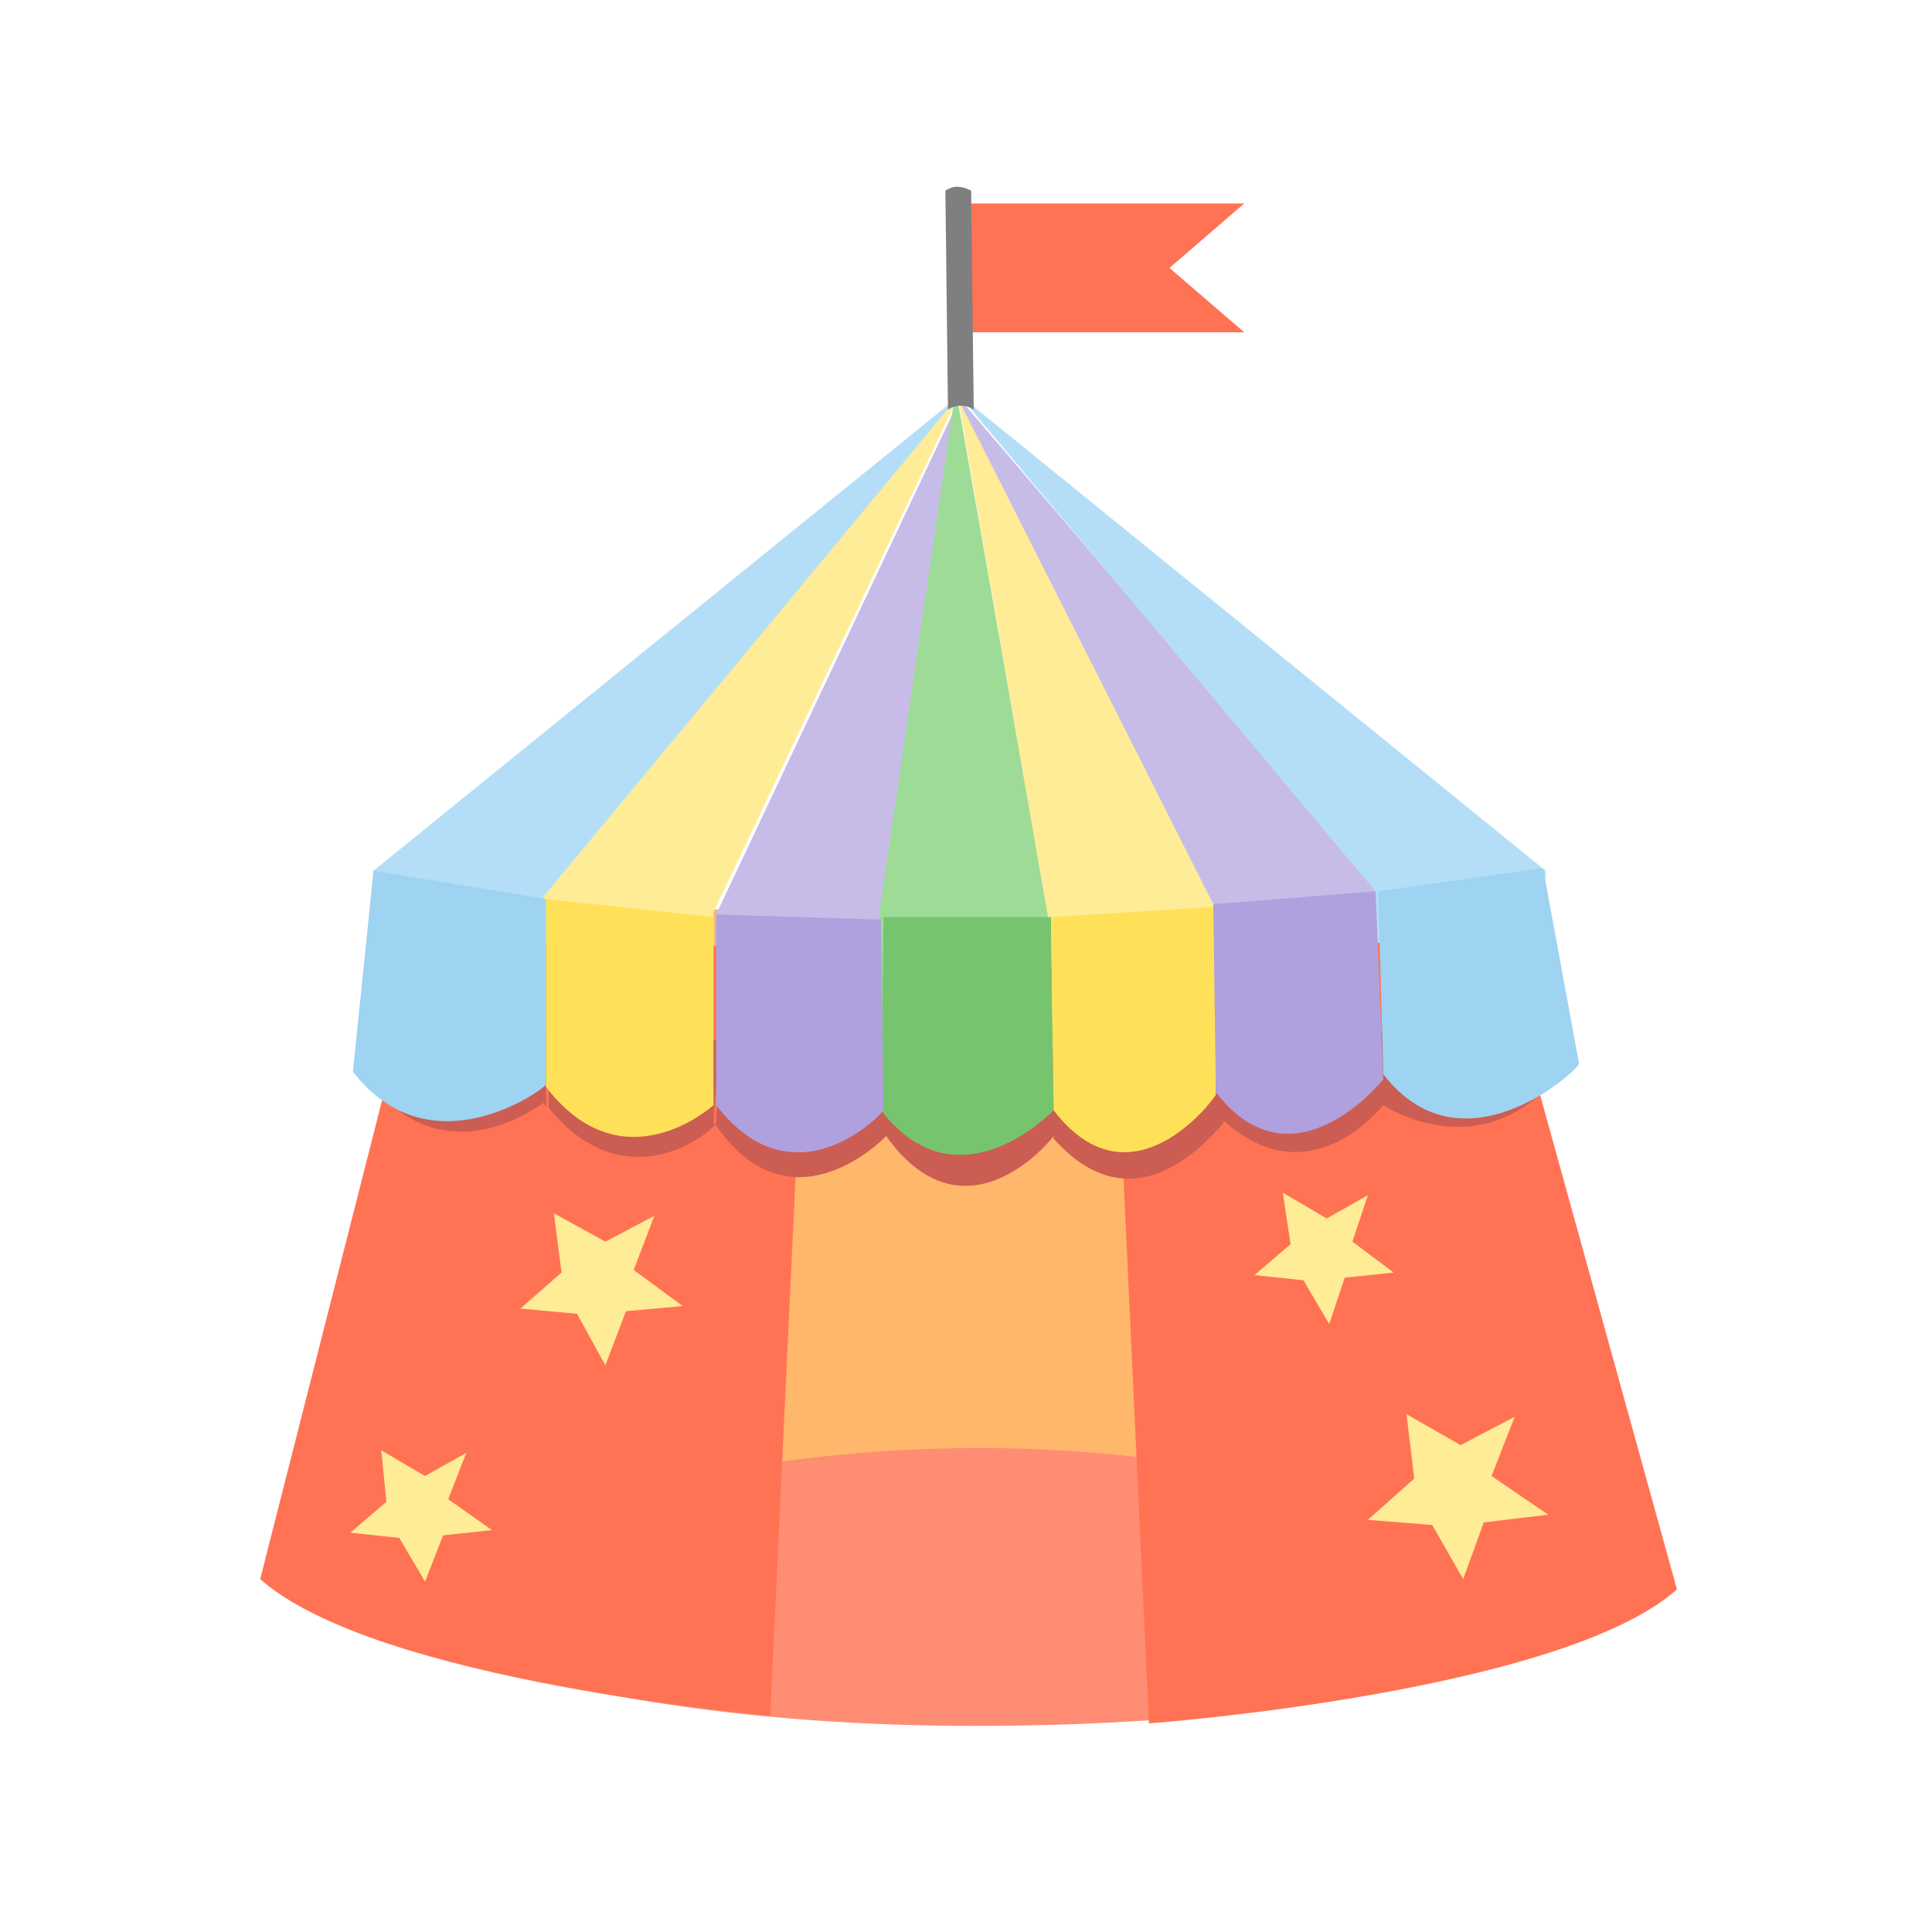
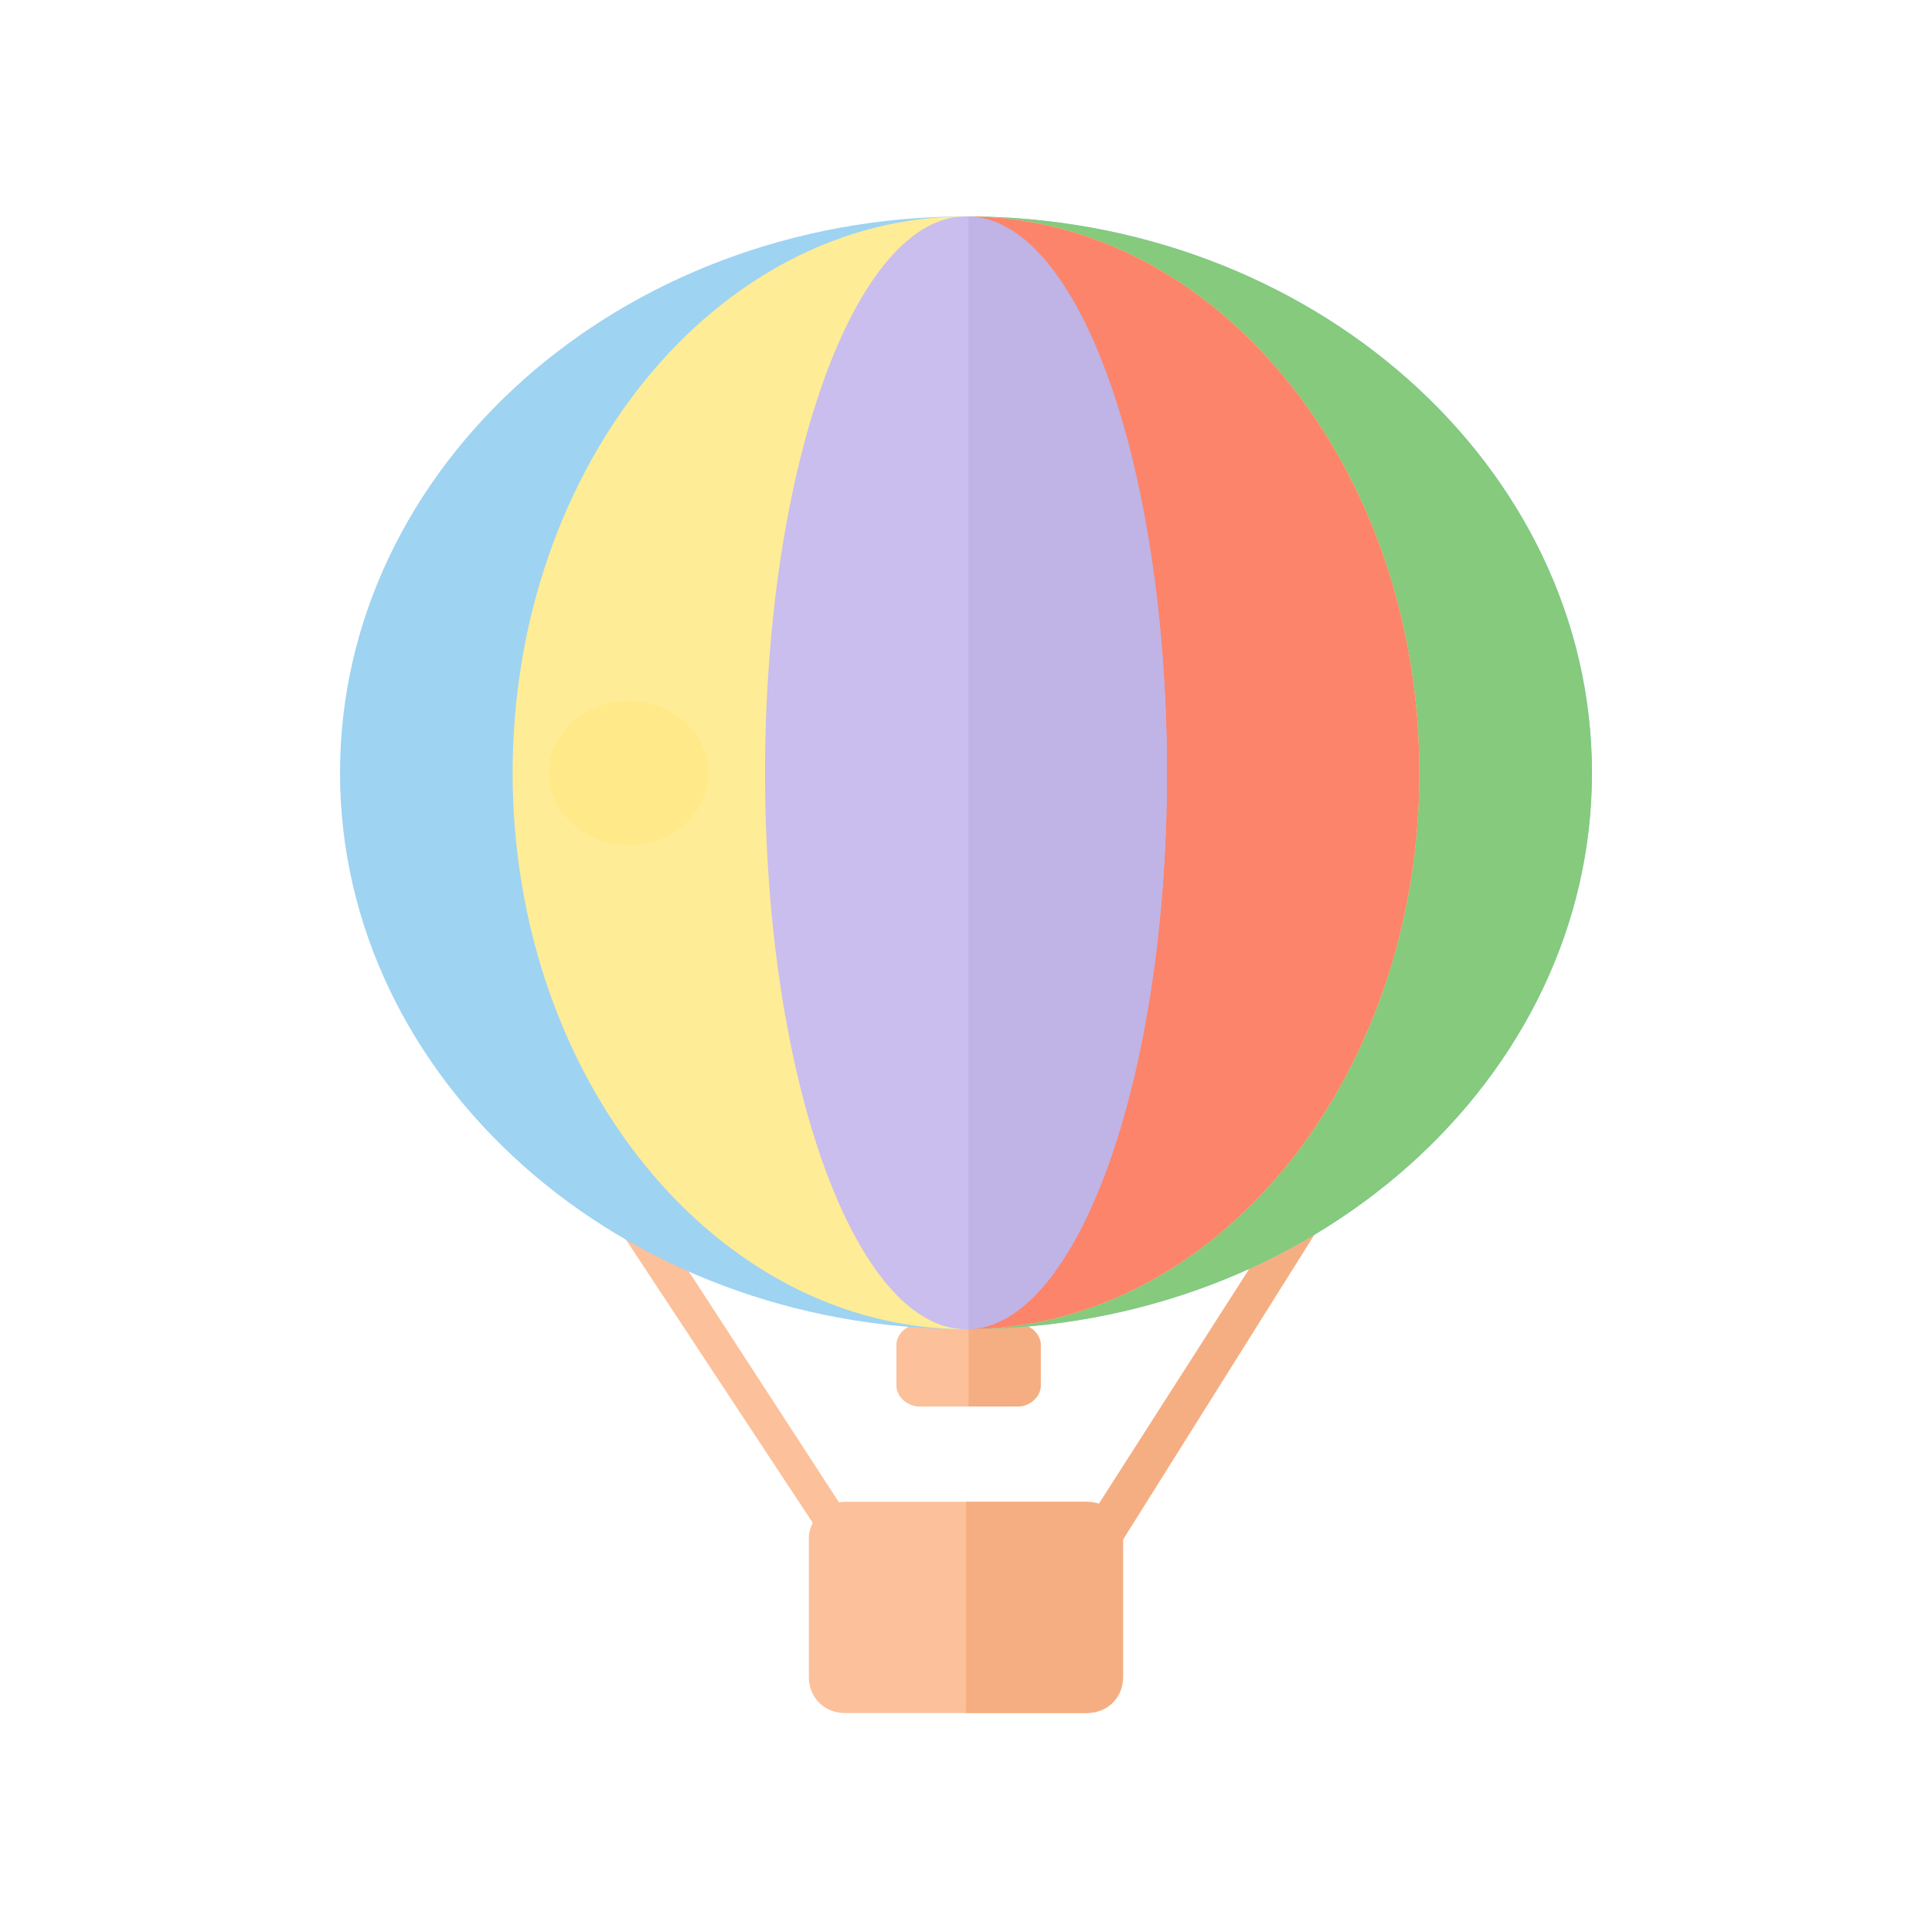
<svg xmlns="http://www.w3.org/2000/svg" width="75" height="75" viewBox="0 0 75 75">
-   <path fill-rule="evenodd" clip-rule="evenodd" fill="#FFB76B" d="M23.8 35.3l-1 24.9 30 .6-4-25.5z" />
-   <path fill-rule="evenodd" clip-rule="evenodd" fill="#FF8D73" d="M12.5 62.3c1.9-1.6 27-13.1 50.2.4-.7.4-7.6 4.3-24.9 4.3-17.3 0-25.4-4.8-25.3-4.7z" />
-   <path fill-rule="evenodd" clip-rule="evenodd" fill="#B4DEF7" d="M14.6 41.7c3.1 3.9 6.4 0 6.4 0l.2-6.9 16-19.4-22.7 18.4.1 7.9z" />
-   <path fill-rule="evenodd" clip-rule="evenodd" fill="#FFEC96" d="M21.1 41.6c3.1 3.9 6.3.5 6.6-.1v-6.1l9.5-20-16.1 19.4v6.8z" />
-   <path fill-rule="evenodd" clip-rule="evenodd" fill="#C7BCE8" d="M27.7 41.5c3.1 3.9 6.6-.2 6.6-.2l-.1-5.5 3-20.2-9.4 19.9-.1 6z" />
-   <path fill-rule="evenodd" clip-rule="evenodd" fill="#9EDB97" d="M34.3 41.3c3.1 3.9 6.4.1 6.4.1v-5.8l-3.6-20.5-3 20.6.2 5.6z" />
-   <path fill-rule="evenodd" clip-rule="evenodd" fill="#FFEC96" d="M40.7 41.5c3.1 3.9 6.1.7 6.5.2v-7.9l-10-18.3 3.5 20.2v5.8z" />
-   <path fill-rule="evenodd" clip-rule="evenodd" fill="#C7BCE8" d="M47.3 41.6c3.1 3.9 5.7 1.1 6.2.4l.1-7.4-16.5-19.3 10 19.8.2 6.5z" />
-   <path fill-rule="evenodd" clip-rule="evenodd" fill="#B4DEF7" d="M59.9 41.7c-3.1 3.9-6.4.3-6.4.3l-.1-7.4-16.2-19.3L60 33.8l-.1 7.9z" />
-   <path fill-rule="evenodd" clip-rule="evenodd" fill="#FF7354" d="M37.7 12.9v-5h10.6l-2.9 2.5 2.9 2.5zM15.9 36.5l15.4.3-1.4 29.8s-15.3-1.3-19.8-5.3l5.6-22 .2-2.8z" />
-   <path fill="#7F7F7F" d="M37.7 7.4l.1 8.5c-.3-.2-.7-.2-1 0l-.1-8.5c.3-.2.6-.2 1 0z" />
-   <path fill-rule="evenodd" clip-rule="evenodd" fill="#FF7354" d="M65.1 61.7l-6.2-22.4-.3-2.8-15.4.3 1.4 30.1c.1 0 16-1.2 20.5-5.2" />
-   <path fill-rule="evenodd" clip-rule="evenodd" fill="#CC5D52" d="M27.8 43.7V42c0-.5.1-1.1.1-1.6 5.3.3 10.6.4 15.9.2 5.3-.3 10.6-.6 15.9-.8 0 .4.1.8.2 1.2.1.4.2.8.2 1.2-3 3-6.4.7-6.4.7s0-.1 0-.1 0 .1 0 .1c-.5.6-3.1 3.4-6.2.6 0 0 0 .1 0 .1-.5.5-3.4 4.2-6.6.6 0 0 0 0 0-.1-.2.3-3.5 4.2-6.5 0 0-.5 0-1 0-1.5s0-1 0-1.5c0 .5 0 1 0 1.5s0 1 0 1.5c.1-.1-3.6 3.9-6.6-.4zm0-1.8c0-.5.1-1 .1-1.5h-.1v1.5zm-6.5-.6c.1-.4.1-.9.1-1.3h-.1v1.3c.1-.5.1-.9.1-1.3 2.1.1 4.3.3 6.5.4V42c0 .5-.1 1.1-.1 1.6-.3.5-3.6 3-6.5-.6v-1.7zm6.5.7c0 .5-.1 1-.1 1.6 0 0 .1.1.1.1V42zm-13.1.4c2.9 3.2 6.4.4 6.4.4 0-.5.1-.9.1-1.4v-.1V43c0-.1-.1-.1-.1-.2 0-.5.1-.9.1-1.4V40c-2.1-.1-4.2-.2-6.3-.2 0 .4-.1.9-.2 1.3.1.4 0 .9 0 1.3z" />
-   <path fill-rule="evenodd" clip-rule="evenodd" fill="#9ED3F2" d="M13.7 41.6c3 3.9 7.4.7 7.5.5v-7.2l-6.7-1.1-.8 7.8z" />
-   <path fill-rule="evenodd" clip-rule="evenodd" fill="#FFE159" d="M21.2 42.2c3 3.9 6.5.7 6.5.7v-7.3l-6.5-.7v7.3z" />
-   <path fill-rule="evenodd" clip-rule="evenodd" fill="#77C46E" d="M34.2 43.1c3 3.9 6.7 0 6.7 0l-.1-7.5h-6.5l-.1 7.5z" />
-   <path fill-rule="evenodd" clip-rule="evenodd" fill="#FFE159" d="M40.9 43.1c3 3.9 6.2-.4 6.3-.6v-7.3l-6.4.4.1 7.5z" />
-   <path fill-rule="evenodd" clip-rule="evenodd" fill="#B0A0DE" d="M27.8 42.9c3 3.9 6.4.4 6.5.2l-.1-7.4-6.4-.2v7.4zm19.4-.5c3 3.9 6.5-.5 6.5-.5l-.3-7.3-6.3.5.1 7.3z" />
-   <path fill-rule="evenodd" clip-rule="evenodd" fill="#9ED3F2" d="M53.7 41.7c3 3.9 7.4 0 7.6-.4l-1.4-7.6-6.4.9.2 7.1z" />
-   <path fill-rule="evenodd" clip-rule="evenodd" fill="#FFEC96" d="M23.5 48.2l1.9-1-.8 2.1 1.9 1.4-2.2.2-.8 2.1-1.1-2-2.2-.2 1.6-1.4-.3-2.3zm-7 9.1l1.6-.9-.7 1.8 1.7 1.2-1.9.2-.7 1.8-1-1.7-1.9-.2 1.4-1.2-.2-2zm35-10l1.6-.9-.6 1.8 1.6 1.2-1.9.2-.6 1.8-1-1.7-1.9-.2 1.4-1.2-.3-2zm5.2 8.8l2.1-1.1-.9 2.3 2.2 1.5-2.5.3-.8 2.2-1.2-2.1-2.5-.2 1.8-1.6-.3-2.5z" />
+   <path fill-rule="evenodd" clip-rule="evenodd" fill="#F5AE82" d="M52.3 45.9l-1.4-.4L42 59.4l1.2 1z" />
+   <path fill-rule="evenodd" clip-rule="evenodd" fill="#FCC09A" d="M32.8 58.3h9.3c.8 0 1.4.6 1.4 1.4v5.4c0 .8-.6 1.4-1.4 1.4h-9.3c-.8 0-1.4-.6-1.4-1.4v-5.4c0-.7.7-1.4 1.4-1.4z" />
+   <path fill-rule="evenodd" clip-rule="evenodd" fill="#F5AE82" d="M37.5 58.3h4.7c.8 0 1.4.6 1.4 1.4v5.4c0 .8-.6 1.4-1.4 1.4h-4.7v-8.2z" />
+   <path fill-rule="evenodd" clip-rule="evenodd" fill="#FCC09A" d="M35.7 51.4h3.8c.5 0 .9.4.9.8v1.6c0 .4-.4.8-.9.8h-3.8c-.5 0-.9-.4-.9-.8v-1.6c0-.4.4-.8.9-.8z" />
+   <path fill-rule="evenodd" clip-rule="evenodd" fill="#F5AE82" d="M37.6 51.4h1.9c.5 0 .9.4.9.8v1.6c0 .4-.4.8-.9.8h-1.9v-3.2z" />
+   <path fill-rule="evenodd" clip-rule="evenodd" fill="#FCC09A" d="M22.9 46l1.2-.7 9.3 14.3-1.2.5z" />
+   <path fill-rule="evenodd" clip-rule="evenodd" fill="#9ED3F2" d="M37.5 51.6c13.4 0 24.3-9.7 24.3-21.6 0-11.9-10.9-21.6-24.3-21.6S13.2 18.1 13.2 30c0 11.9 10.9 21.6 24.3 21.6z" />
+   <path fill-rule="evenodd" clip-rule="evenodd" fill="#85CA7D" d="M37.5 8.4c13.4 0 24.3 9.7 24.3 21.6 0 11.9-10.9 21.6-24.3 21.6V8.4z" />
+   <path fill-rule="evenodd" clip-rule="evenodd" fill="#FFEC96" d="M37.5 51.6c9.7 0 17.6-9.7 17.6-21.6 0-11.9-7.9-21.6-17.6-21.6-9.7 0-17.6 9.7-17.6 21.6 0 11.9 7.9 21.6 17.6 21.6z" />
+   <path fill-rule="evenodd" clip-rule="evenodd" fill="#FC846A" d="M37.5 8.4c9.7 0 17.6 9.7 17.6 21.6 0 11.9-7.9 21.6-17.6 21.6V8.4z" />
+   <path fill-rule="evenodd" clip-rule="evenodd" fill="#C9BEED" d="M37.5 51.6c4.3 0 7.8-9.7 7.8-21.6 0-11.9-3.5-21.6-7.8-21.6s-7.8 9.7-7.8 21.6c0 11.9 3.5 21.6 7.8 21.6z" />
+   <path fill="#FFE988" d="M24.4 27.2c1.7 0 3.1 1.3 3.1 2.8 0 1.6-1.4 2.8-3.1 2.8-1.7 0-3.1-1.3-3.1-2.8 0-1.5 1.4-2.8 3.1-2.8z" />
+   <path fill-rule="evenodd" clip-rule="evenodd" fill="#C0B3E6" d="M37.6 8.4c4.3.1 7.7 9.7 7.7 21.6 0 11.9-3.5 21.5-7.7 21.6V8.4z" />
</svg>
